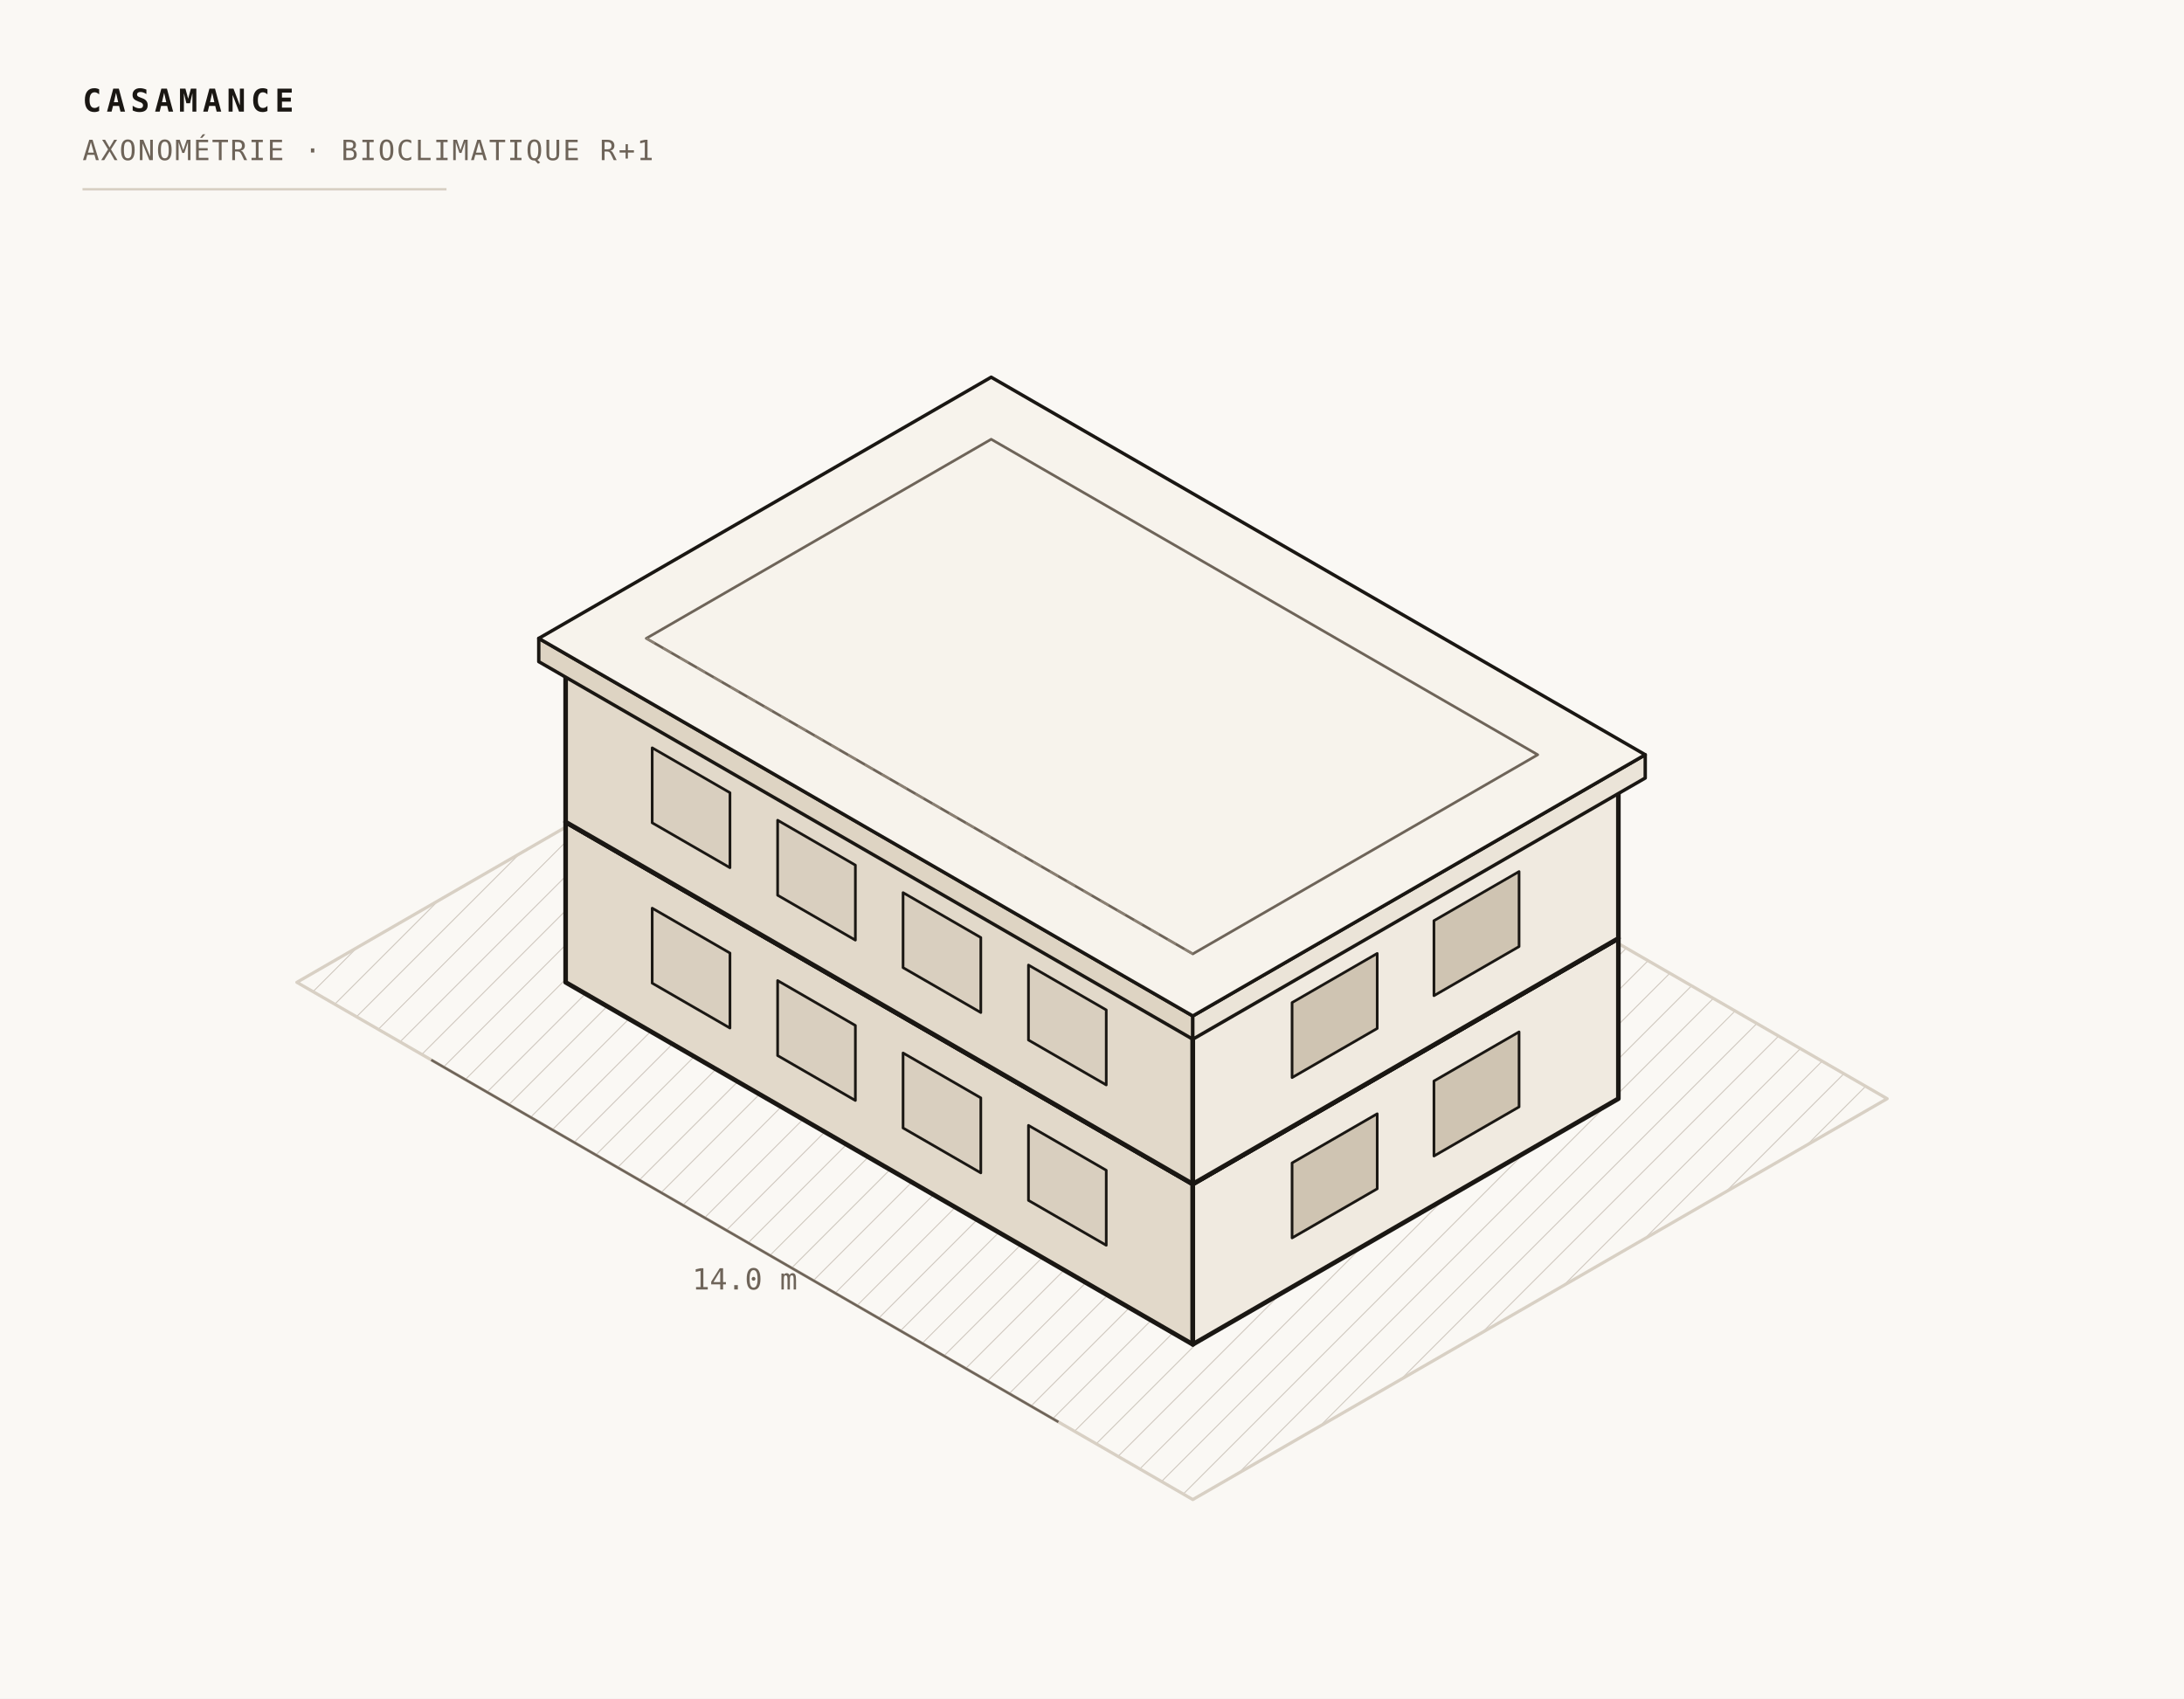
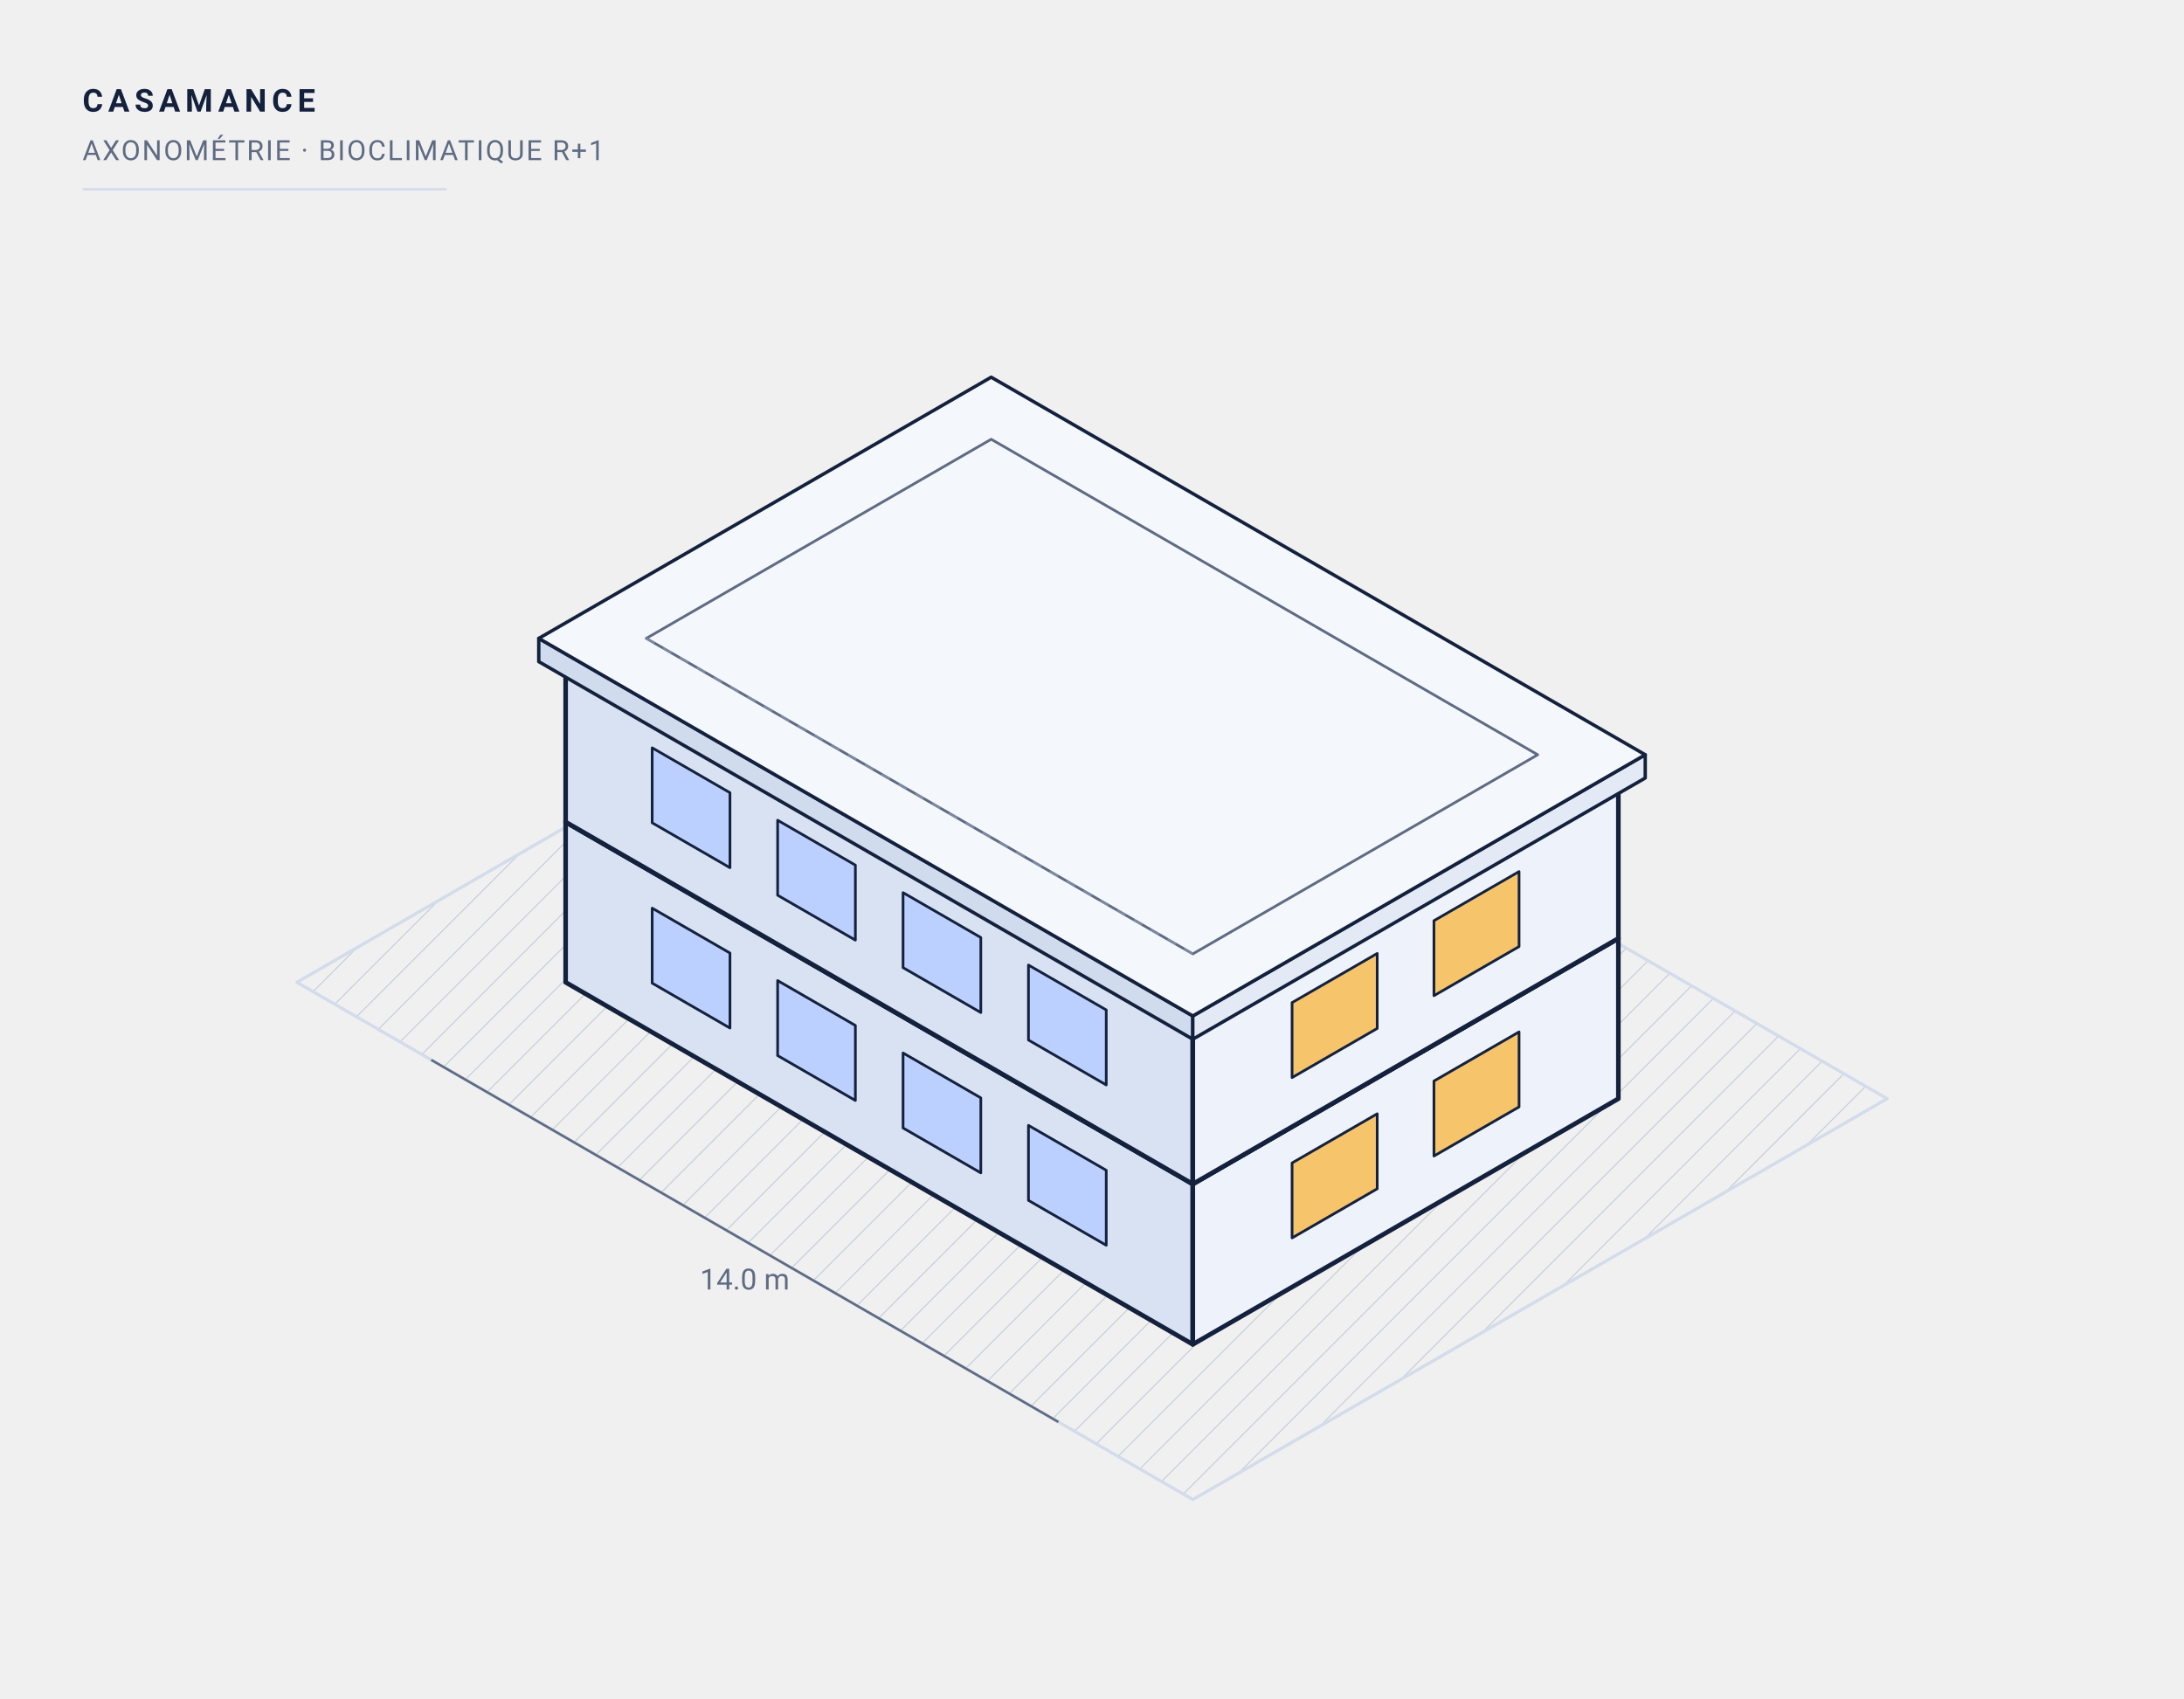
<svg xmlns="http://www.w3.org/2000/svg" viewBox="0 0 900 700" role="img" aria-label="Axonométrie du modèle Casamance">
  <defs>
    <pattern id="sol" width="10" height="10" patternUnits="userSpaceOnUse" patternTransform="rotate(45)">
-       <path d="M0 0v10" stroke="#A79C8D" stroke-width=".8" opacity=".5" />
+       <path d="M0 0v10" stroke="#9AA8C0" stroke-width=".8" opacity=".5" />
    </pattern>
  </defs>
-   <rect width="900" height="700" fill="#FAF8F4" />
-   <path d="M408.46 239.64 L777.67 452.8 L491.54 618.0 L122.33 404.84 Z" fill="url(#sol)" stroke="#D8D0C4" stroke-width="1.3" stroke-linejoin="round" />
-   <path d="M233.09 404.84 L491.54 554.05 L491.54 487.97 L233.09 338.76 Z" fill="#E2D9CA" stroke="#1A1713" stroke-width="1.9" stroke-linejoin="round" />
-   <path d="M666.91 452.8 L491.54 554.05 L491.54 487.97 L666.91 386.72 Z" fill="#F0EAE0" stroke="#1A1713" stroke-width="1.9" stroke-linejoin="round" />
-   <path d="M408.46 237.51 L666.91 386.72 L491.54 487.97 L233.09 338.76 Z" fill="#FBF9F5" stroke="#1A1713" stroke-width="1.9" stroke-linejoin="round" />
-   <path d="M268.76 405.18 L300.81 423.69 L300.81 392.78 L268.76 374.28 Z" fill="#D9CFBF" stroke="#1A1713" stroke-width="1.1" stroke-linejoin="round" />
-   <path d="M320.45 435.03 L352.49 453.53 L352.49 422.62 L320.45 404.12 Z" fill="#D9CFBF" stroke="#1A1713" stroke-width="1.1" stroke-linejoin="round" />
-   <path d="M372.14 464.87 L404.18 483.37 L404.18 452.46 L372.14 433.96 Z" fill="#D9CFBF" stroke="#1A1713" stroke-width="1.1" stroke-linejoin="round" />
-   <path d="M423.82 494.71 L455.87 513.21 L455.87 482.3 L423.82 463.8 Z" fill="#D9CFBF" stroke="#1A1713" stroke-width="1.1" stroke-linejoin="round" />
-   <path d="M625.99 456.18 L590.91 476.43 L590.91 445.52 L625.99 425.27 Z" fill="#CFC4B2" stroke="#1A1713" stroke-width="1.1" stroke-linejoin="round" />
-   <path d="M567.53 489.93 L532.45 510.18 L532.45 479.27 L567.53 459.02 Z" fill="#CFC4B2" stroke="#1A1713" stroke-width="1.1" stroke-linejoin="round" />
-   <path d="M233.09 338.76 L491.54 487.97 L491.54 421.89 L233.09 272.68 Z" fill="#E2D9CA" stroke="#1A1713" stroke-width="1.9" stroke-linejoin="round" />
-   <path d="M666.91 386.72 L491.54 487.97 L491.54 421.89 L666.91 320.64 Z" fill="#F0EAE0" stroke="#1A1713" stroke-width="1.9" stroke-linejoin="round" />
-   <path d="M408.46 171.43 L666.91 320.64 L491.54 421.89 L233.09 272.68 Z" fill="#FBF9F5" stroke="#1A1713" stroke-width="1.9" stroke-linejoin="round" />
-   <path d="M268.76 339.1 L300.81 357.61 L300.81 326.7 L268.76 308.2 Z" fill="#D9CFBF" stroke="#1A1713" stroke-width="1.1" stroke-linejoin="round" />
-   <path d="M320.45 368.95 L352.49 387.45 L352.49 356.54 L320.45 338.04 Z" fill="#D9CFBF" stroke="#1A1713" stroke-width="1.1" stroke-linejoin="round" />
-   <path d="M372.14 398.79 L404.18 417.29 L404.18 386.38 L372.14 367.88 Z" fill="#D9CFBF" stroke="#1A1713" stroke-width="1.1" stroke-linejoin="round" />
-   <path d="M423.82 428.63 L455.87 447.13 L455.87 416.22 L423.82 397.72 Z" fill="#D9CFBF" stroke="#1A1713" stroke-width="1.1" stroke-linejoin="round" />
-   <path d="M625.99 390.1 L590.91 410.35 L590.91 379.44 L625.99 359.19 Z" fill="#CFC4B2" stroke="#1A1713" stroke-width="1.1" stroke-linejoin="round" />
-   <path d="M567.53 423.85 L532.45 444.1 L532.45 413.19 L567.53 392.94 Z" fill="#CFC4B2" stroke="#1A1713" stroke-width="1.1" stroke-linejoin="round" />
-   <path d="M222.02 272.68 L491.54 428.29 L491.54 418.7 L222.02 263.09 Z" fill="#DED4C3" stroke="#1A1713" stroke-width="1.4" stroke-linejoin="round" />
-   <path d="M677.98 320.64 L491.54 428.29 L491.54 418.7 L677.98 311.05 Z" fill="#EBE4D8" stroke="#1A1713" stroke-width="1.4" stroke-linejoin="round" />
-   <path d="M408.46 155.45 L677.98 311.05 L491.54 418.7 L222.02 263.09 Z" fill="#F7F3EC" stroke="#1A1713" stroke-width="1.4" stroke-linejoin="round" />
-   <path d="M408.46 181.03 L633.68 311.05 L491.54 393.12 L266.32 263.09 Z" fill="none" stroke="#6E6459" stroke-width="1.1" stroke-linejoin="round" />
-   <path d="M266.32 263.09L491.54 393.12" stroke="#A79C8D" stroke-width="1" opacity=".5" stroke-dasharray="4 4" />
-   <path d="M177.71 436.82L436.15 586.03" stroke="#6E6459" stroke-width="1" />
-   <text x="306.93" y="531.42" text-anchor="middle" font-family="'IBM Plex Mono','SFMono-Regular',Menlo,monospace" font-size="12" fill="#6E6459">14.0 m</text>
-   <text x="34" y="46" font-family="'IBM Plex Mono','SFMono-Regular',Menlo,monospace" font-size="13" font-weight="600" fill="#1A1713" letter-spacing=".16em">CASAMANCE</text>
-   <text x="34" y="66" font-family="'IBM Plex Mono','SFMono-Regular',Menlo,monospace" font-size="11.5" fill="#6E6459" letter-spacing=".06em">AXONOMÉTRIE · BIOCLIMATIQUE R+1</text>
-   <path d="M34 78h150" stroke="#D8D0C4" stroke-width="1" />
+   <path d="M408.46 239.64 L777.67 452.8 L491.54 618.0 L122.33 404.84 Z" fill="url(#sol)" stroke="#D3DCEA" stroke-width="1.3" stroke-linejoin="round" />
+   <path d="M233.09 404.84 L491.54 554.05 L491.54 487.97 L233.09 338.76 Z" fill="#D8E2F3" stroke="#14213D" stroke-width="1.9" stroke-linejoin="round" />
+   <path d="M666.91 452.8 L491.54 554.05 L491.54 487.97 L666.91 386.72 Z" fill="#EEF3FB" stroke="#14213D" stroke-width="1.9" stroke-linejoin="round" />
+   <path d="M408.46 237.51 L666.91 386.72 L491.54 487.97 L233.09 338.76 Z" fill="#FFFFFF" stroke="#14213D" stroke-width="1.9" stroke-linejoin="round" />
+   <path d="M268.76 405.18 L300.81 423.69 L300.81 392.78 L268.76 374.28 Z" fill="#BCD0FF" stroke="#14213D" stroke-width="1.1" stroke-linejoin="round" />
+   <path d="M320.45 435.03 L352.49 453.53 L352.49 422.62 L320.45 404.12 Z" fill="#BCD0FF" stroke="#14213D" stroke-width="1.1" stroke-linejoin="round" />
+   <path d="M372.14 464.87 L404.18 483.37 L404.18 452.46 L372.14 433.96 Z" fill="#BCD0FF" stroke="#14213D" stroke-width="1.1" stroke-linejoin="round" />
+   <path d="M423.82 494.71 L455.87 513.21 L455.87 482.3 L423.82 463.8 Z" fill="#BCD0FF" stroke="#14213D" stroke-width="1.1" stroke-linejoin="round" />
+   <path d="M625.99 456.18 L590.91 476.43 L590.91 445.52 L625.99 425.27 Z" fill="#F5C46B" stroke="#14213D" stroke-width="1.1" stroke-linejoin="round" />
+   <path d="M567.53 489.93 L532.45 510.18 L532.45 479.27 L567.53 459.02 Z" fill="#F5C46B" stroke="#14213D" stroke-width="1.1" stroke-linejoin="round" />
+   <path d="M233.09 338.76 L491.54 487.97 L491.54 421.89 L233.09 272.68 Z" fill="#D8E2F3" stroke="#14213D" stroke-width="1.9" stroke-linejoin="round" />
+   <path d="M666.91 386.72 L491.54 487.97 L491.54 421.89 L666.91 320.64 Z" fill="#EEF3FB" stroke="#14213D" stroke-width="1.9" stroke-linejoin="round" />
+   <path d="M408.46 171.43 L666.91 320.64 L491.54 421.89 L233.09 272.68 Z" fill="#FFFFFF" stroke="#14213D" stroke-width="1.9" stroke-linejoin="round" />
+   <path d="M268.76 339.1 L300.81 357.61 L300.81 326.7 L268.76 308.2 Z" fill="#BCD0FF" stroke="#14213D" stroke-width="1.1" stroke-linejoin="round" />
+   <path d="M320.45 368.95 L352.49 387.45 L352.49 356.54 L320.45 338.04 Z" fill="#BCD0FF" stroke="#14213D" stroke-width="1.1" stroke-linejoin="round" />
+   <path d="M372.14 398.79 L404.18 417.29 L404.18 386.38 L372.14 367.88 Z" fill="#BCD0FF" stroke="#14213D" stroke-width="1.1" stroke-linejoin="round" />
+   <path d="M423.82 428.63 L455.87 447.13 L455.87 416.22 L423.82 397.72 Z" fill="#BCD0FF" stroke="#14213D" stroke-width="1.1" stroke-linejoin="round" />
+   <path d="M625.99 390.1 L590.91 410.35 L590.91 379.44 L625.99 359.19 Z" fill="#F5C46B" stroke="#14213D" stroke-width="1.1" stroke-linejoin="round" />
+   <path d="M567.53 423.85 L532.45 444.1 L532.45 413.19 L567.53 392.94 Z" fill="#F5C46B" stroke="#14213D" stroke-width="1.1" stroke-linejoin="round" />
+   <path d="M222.02 272.68 L491.54 428.29 L491.54 418.7 L222.02 263.09 Z" fill="#D0DBEE" stroke="#14213D" stroke-width="1.4" stroke-linejoin="round" />
+   <path d="M677.98 320.64 L491.54 428.29 L491.54 418.7 L677.98 311.05 Z" fill="#E3EAF6" stroke="#14213D" stroke-width="1.4" stroke-linejoin="round" />
+   <path d="M408.46 155.45 L677.98 311.05 L491.54 418.7 L222.02 263.09 Z" fill="#F4F7FC" stroke="#14213D" stroke-width="1.4" stroke-linejoin="round" />
+   <path d="M408.46 181.03 L633.68 311.05 L491.54 393.12 L266.32 263.09 Z" fill="none" stroke="#5E6B82" stroke-width="1.1" stroke-linejoin="round" />
+   <path d="M266.32 263.09L491.54 393.12" stroke="#9AA8C0" stroke-width="1" opacity=".5" stroke-dasharray="4 4" />
+   <path d="M177.71 436.82L436.15 586.03" stroke="#5E6B82" stroke-width="1" />
+   <text x="306.93" y="531.42" text-anchor="middle" font-family="Figtree,system-ui,-apple-system,'Segoe UI',Roboto,Helvetica,Arial,sans-serif" font-size="12" fill="#5E6B82">14.0 m</text>
+   <text x="34" y="46" font-family="Figtree,system-ui,-apple-system,'Segoe UI',Roboto,Helvetica,Arial,sans-serif" font-size="13" font-weight="600" fill="#14213D" letter-spacing=".16em">CASAMANCE</text>
+   <text x="34" y="66" font-family="Figtree,system-ui,-apple-system,'Segoe UI',Roboto,Helvetica,Arial,sans-serif" font-size="11.5" fill="#5E6B82" letter-spacing=".06em">AXONOMÉTRIE · BIOCLIMATIQUE R+1</text>
+   <path d="M34 78h150" stroke="#D3DCEA" stroke-width="1" />
</svg>
